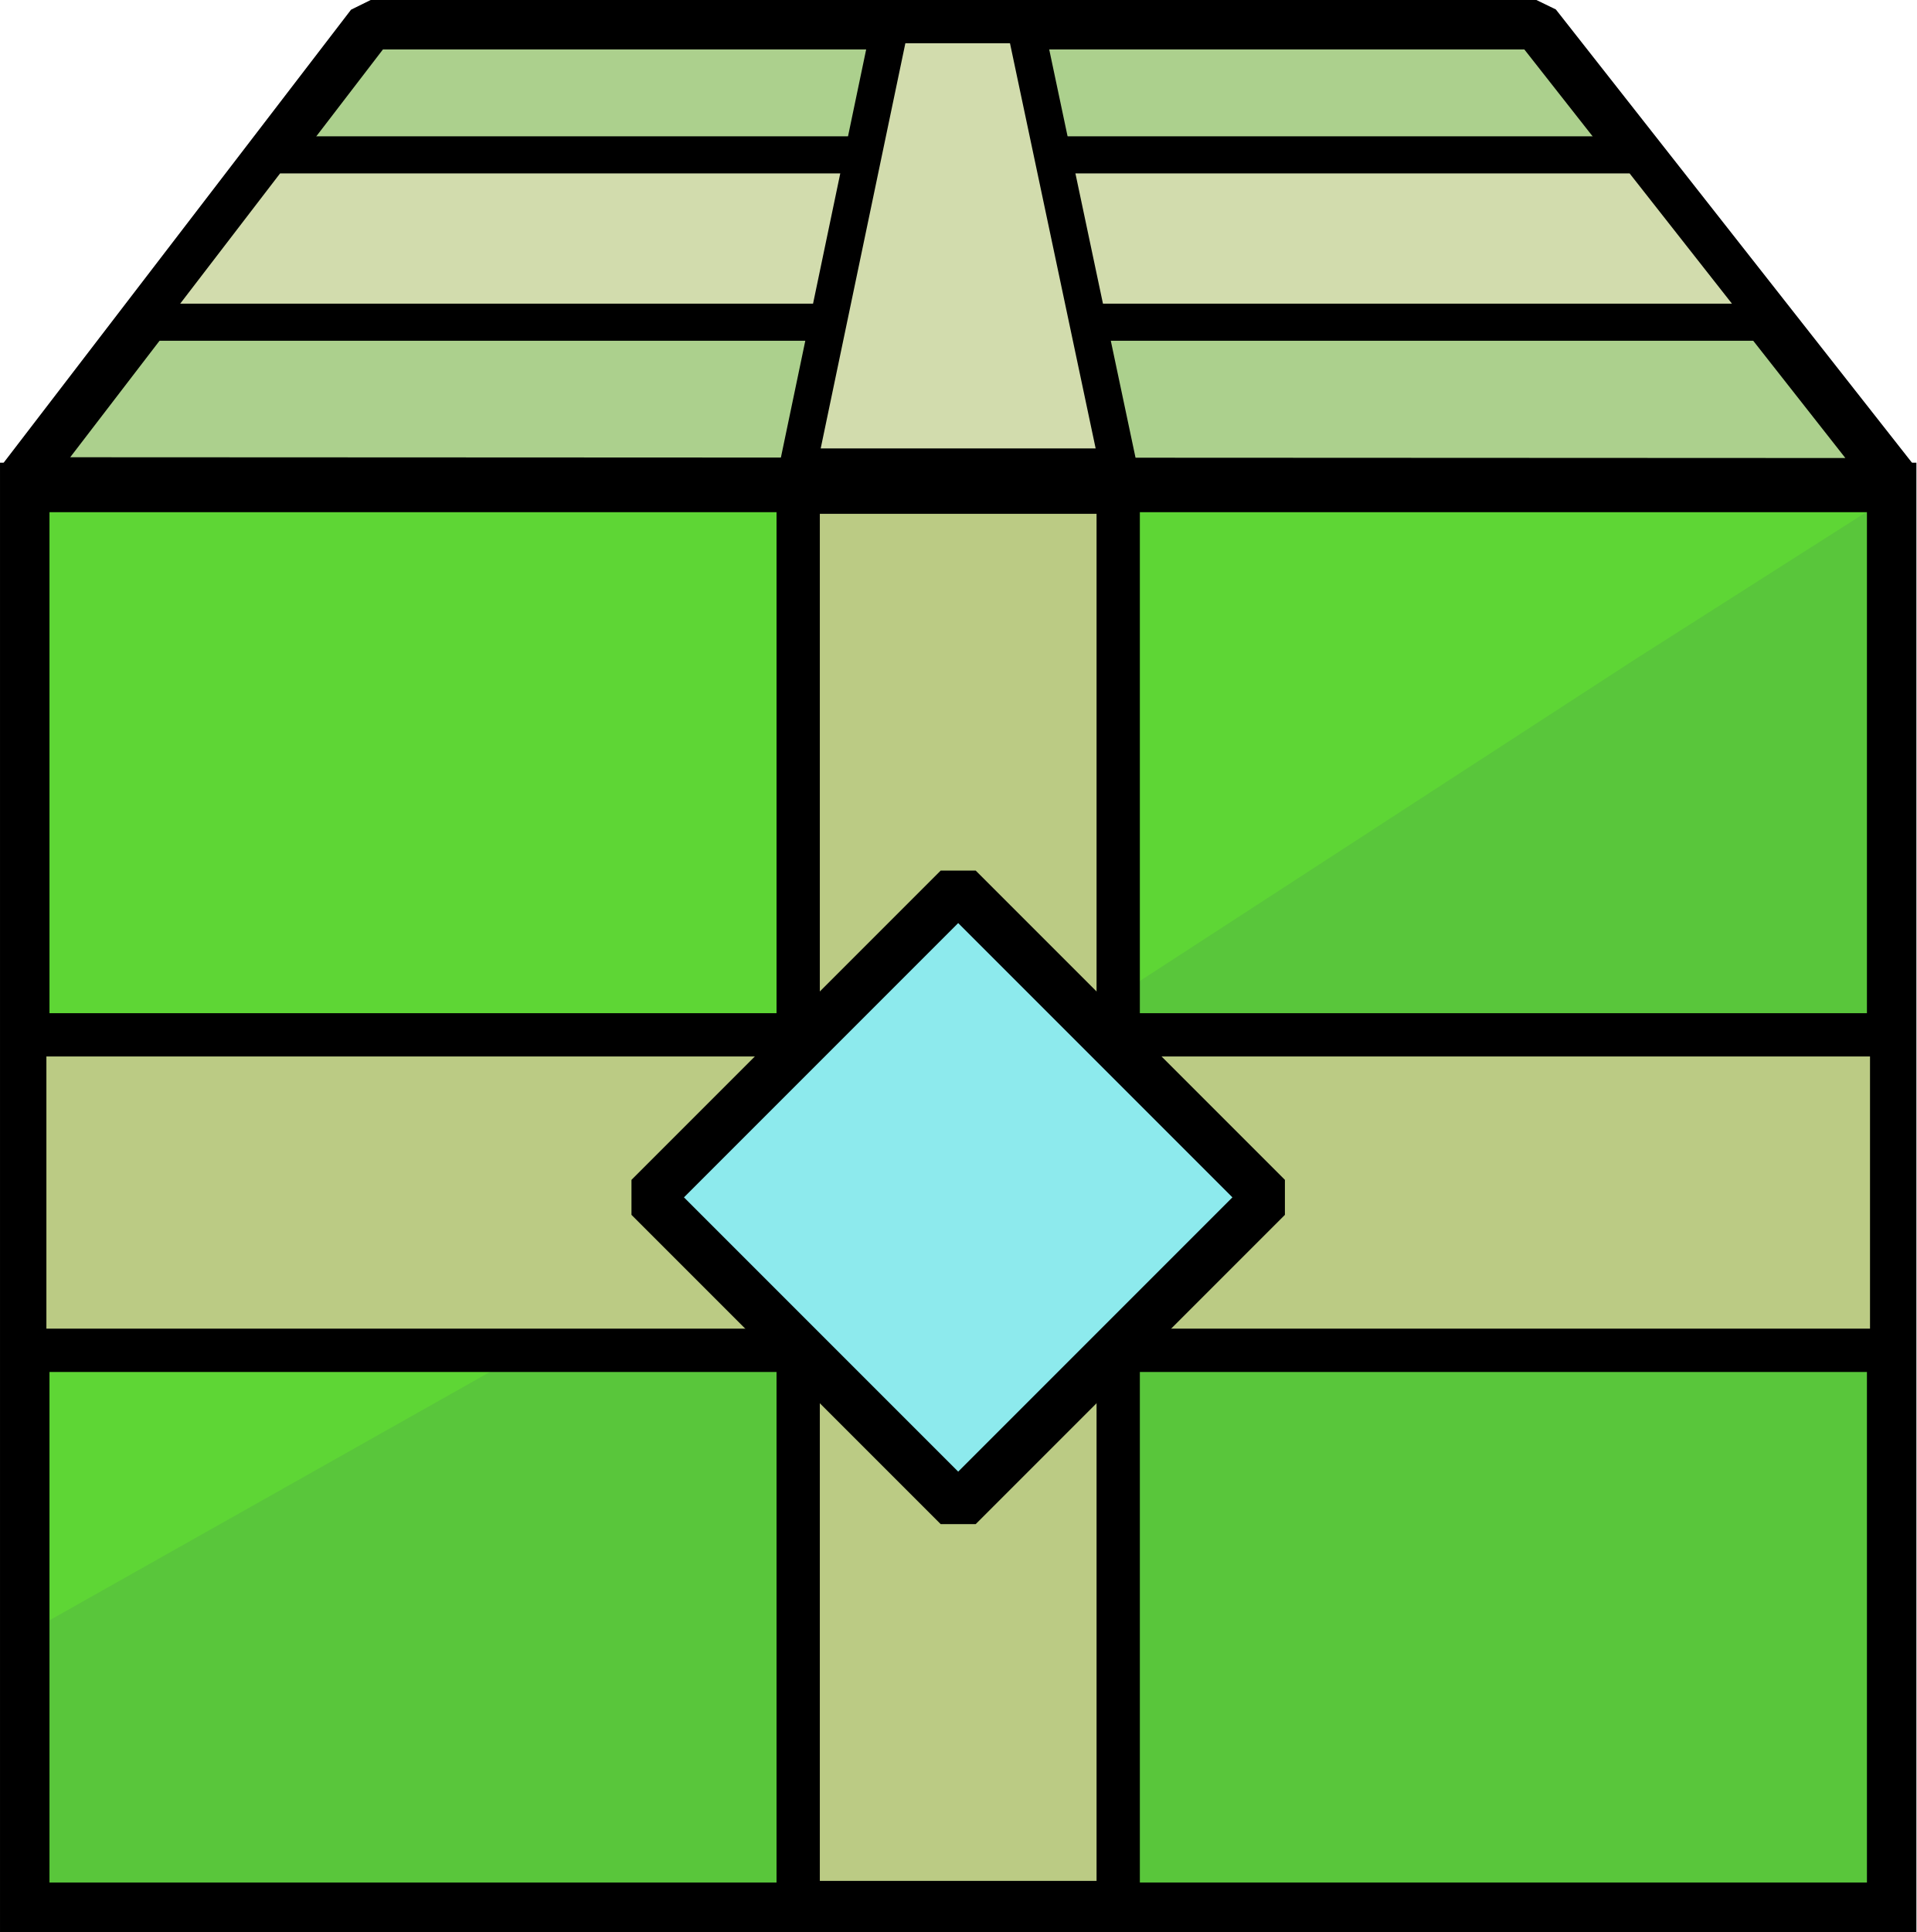
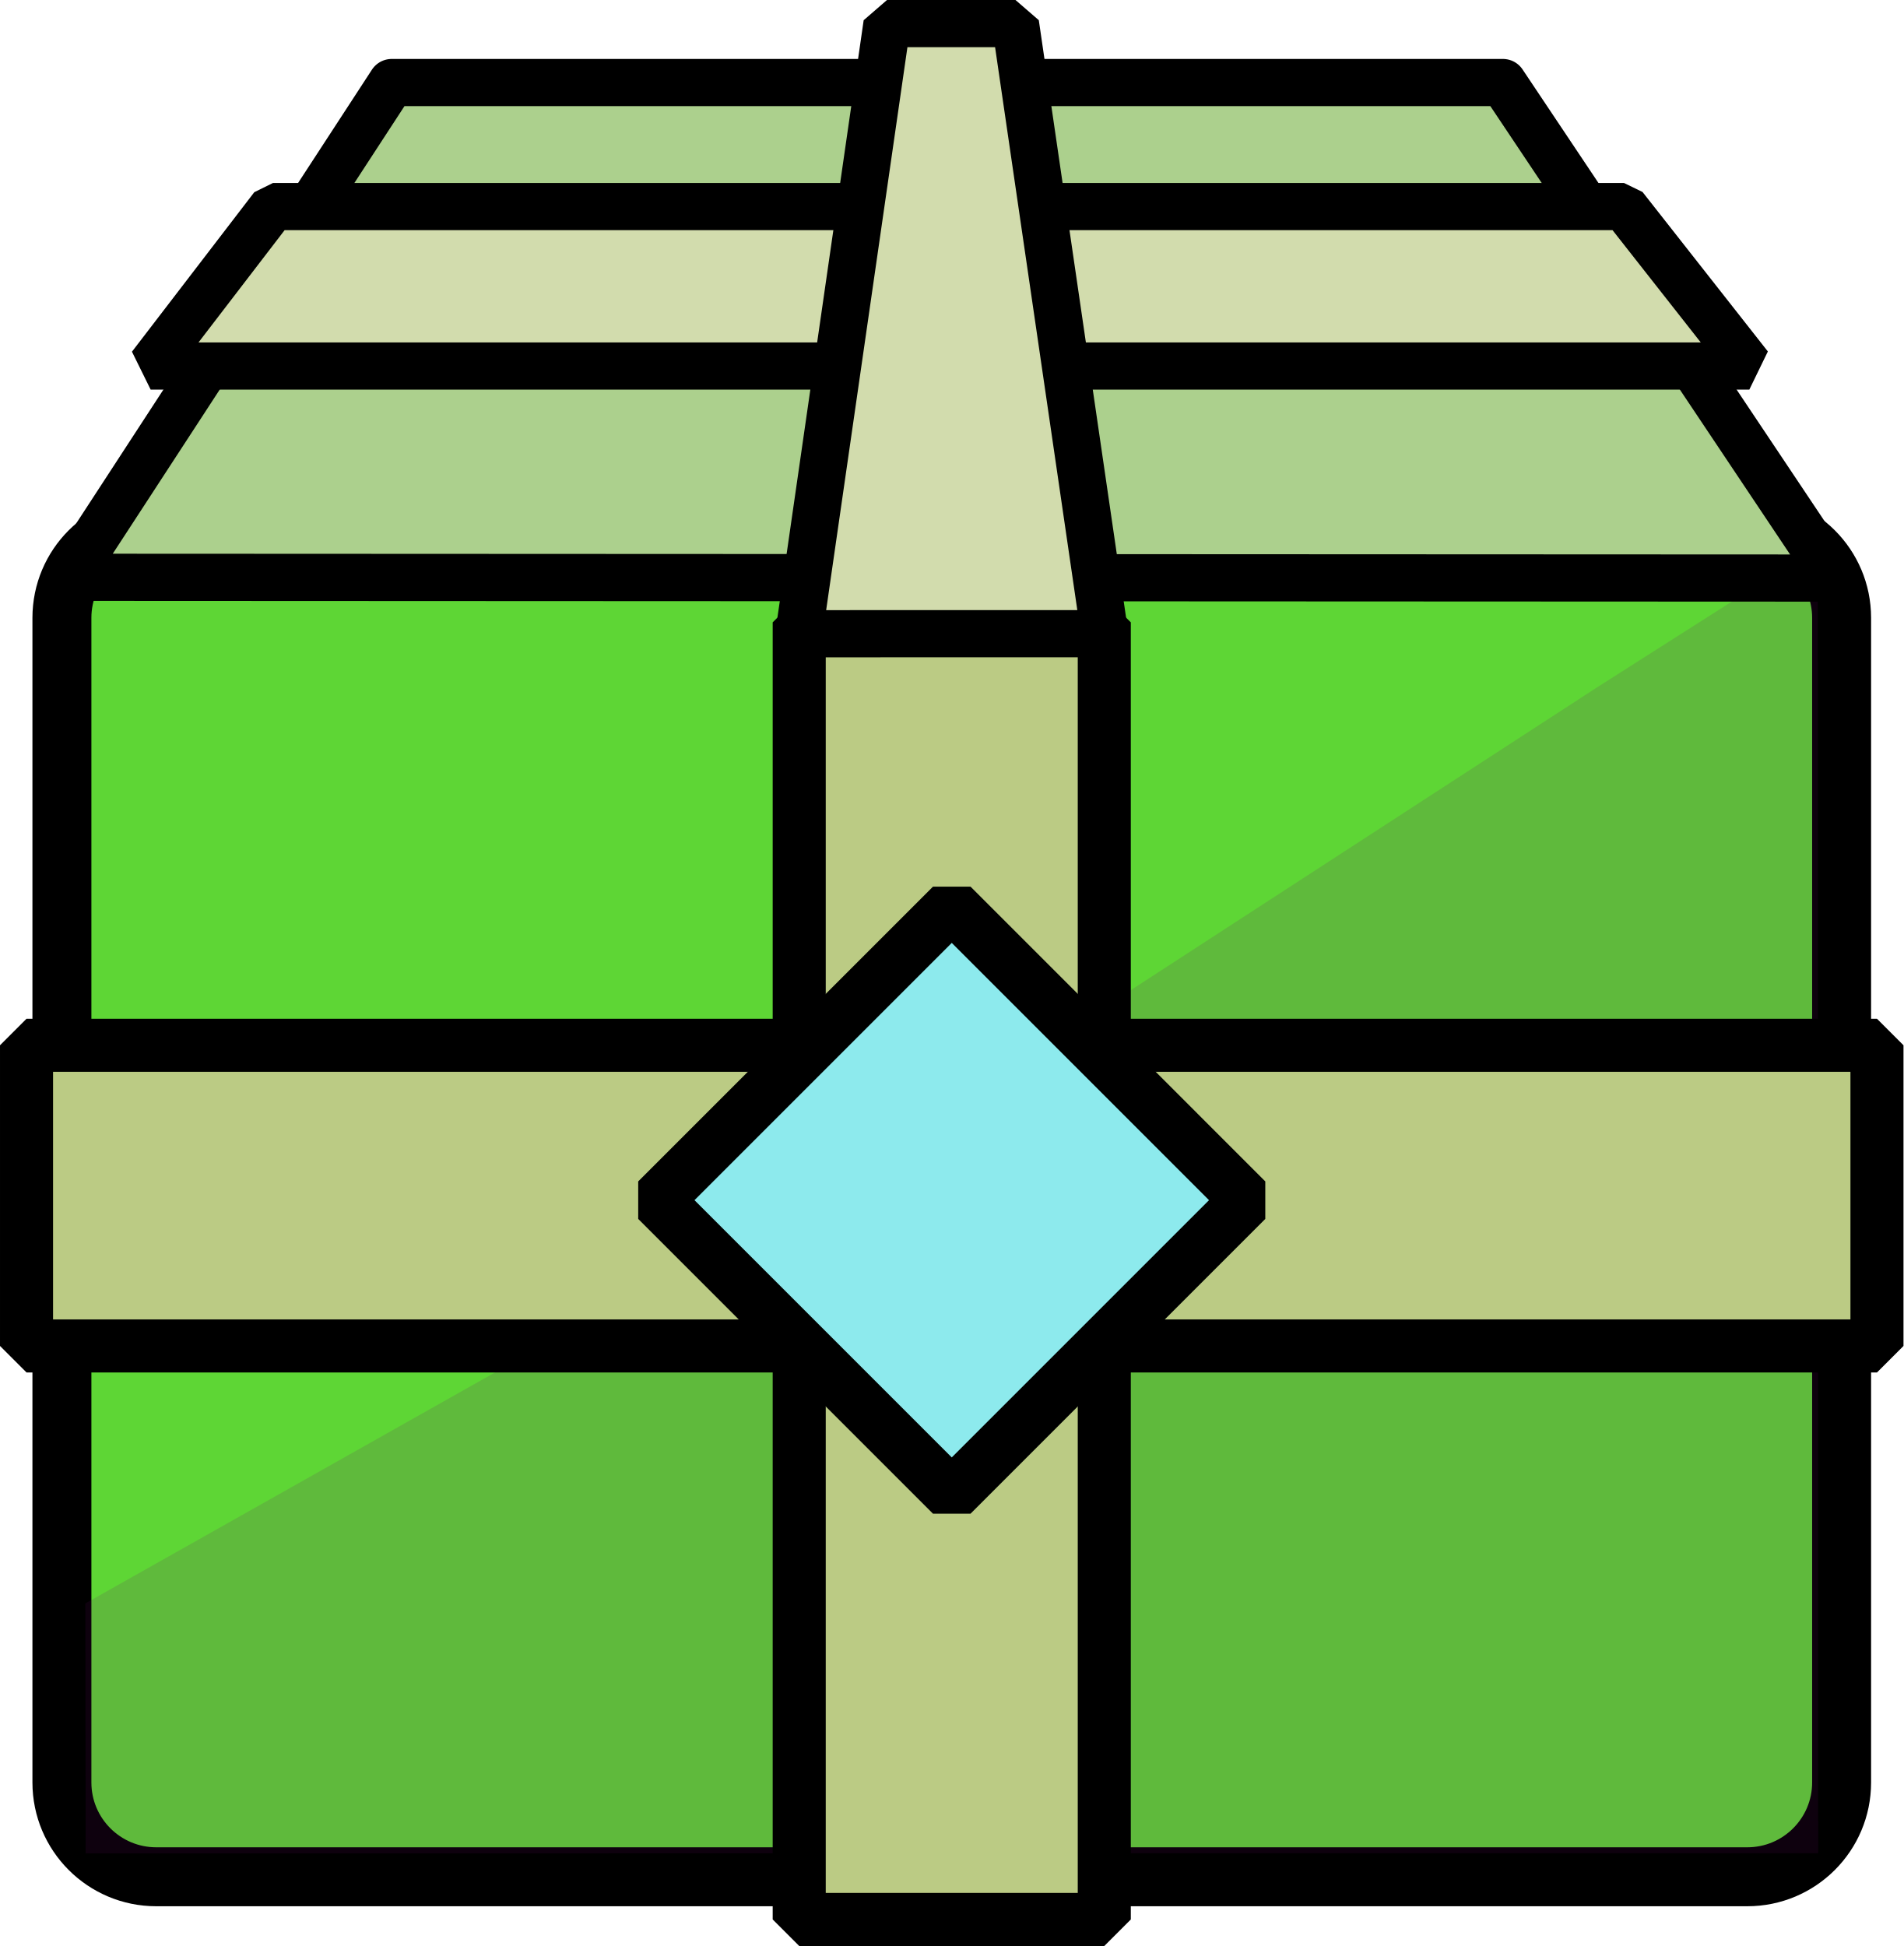
- <svg xmlns="http://www.w3.org/2000/svg" width="81.987mm" height="82.641mm" viewBox="0 0 81.987 82.641" version="1.1" id="svg1">
+ <svg xmlns="http://www.w3.org/2000/svg" width="85.427mm" height="87.335mm" viewBox="0 0 85.427 87.335" version="1.1" id="svg1">
  <defs id="defs1" />
-   <g id="layer1" transform="translate(-234.6796,-133.6833)">
-     <g id="g7" transform="translate(-52.70263,21.19056)">
-       <rect style="fill:#5ed635;fill-opacity:1;stroke:#000000;stroke-width:2.117;stroke-dasharray:none;stroke-opacity:1" id="rect1-3" width="79.87" height="60.732" x="288.441" y="133.343" />
-       <path style="fill:#3a4c66;fill-opacity:0.12;stroke:none;stroke-width:1.852;stroke-linejoin:bevel;stroke-dasharray:none;stroke-opacity:1" d="m 289.491,181.806 34.395,-19.39 33.435,-21.712 9.922,-6.316 0.017,58.63 -77.754,0.008 z" id="path5-4-6" />
-       <path id="rect2-5" style="fill:#acd08d;fill-opacity:1;stroke:#000000;stroke-width:2.117;stroke-linejoin:bevel;stroke-dasharray:none;stroke-opacity:1" d="m 303.241,113.551 h 49.871 l 15.397,19.593 -80.268,-0.035 z" />
-       <path id="rect3-6" style="fill:#d2dcad;fill-opacity:1;stroke:#000000;stroke-width:1.587;stroke-linejoin:bevel;stroke-dasharray:none" d="m 298.973,119.117 h 58.513 l 5.625,7.158 h -69.628 z" />
-       <path id="rect5-2" style="fill:#bbcb84;fill-opacity:1;stroke:#000000;stroke-width:1.852;stroke-linejoin:bevel;stroke-dasharray:none" d="m 288.441,156.758 h 79.87 v 13.494 h -79.87 z" />
-       <path id="rect5-2-9" style="fill:#bbcb84;fill-opacity:1;stroke:#000000;stroke-width:1.852;stroke-linejoin:bevel;stroke-dasharray:none" d="m 321.53,193.874 v -60.33 h 13.691 v 60.33 z" />
-       <path id="rect5-2-9-2" style="fill:#d2dcad;fill-opacity:1;stroke:#000000;stroke-width:1.587;stroke-linejoin:bevel;stroke-dasharray:none" d="m 321.517,132.467 3.953,-18.916 5.765,3.7e-4 4,18.916 z" />
-       <rect style="fill:#8deaed;fill-opacity:1;stroke:#000000;stroke-width:2.117;stroke-linejoin:bevel;stroke-dasharray:none;stroke-opacity:1" id="rect4-9" width="18.709" height="18.709" x="338.602" y="-125.791" transform="rotate(45)" />
+   <g id="layer1" transform="translate(-313.0337,-296.4239)">
+     <g id="g7" transform="translate(27.37132,186.577)">
+       <rect style="fill:#5ed635;fill-opacity:1;stroke:#000000;stroke-width:2.646;stroke-linecap:butt;stroke-linejoin:miter;stroke-dasharray:none;stroke-opacity:1" id="rect1-3" width="79.87" height="60.732" x="288.441" y="133.343" ry="4.233" />
+       <path style="fill:#690c6c;fill-opacity:0.136;stroke:none;stroke-width:1.852;stroke-linejoin:bevel;stroke-dasharray:none;stroke-opacity:1" d="m 289.491,181.806 34.395,-19.39 33.435,-21.712 9.922,-6.316 0.017,58.63 -77.754,0.008 z" id="path5-4-6" />
+       <path id="rect2-5" style="fill:#acd08d;fill-opacity:1;stroke:#000000;stroke-width:2.117;stroke-linecap:round;stroke-linejoin:round;stroke-dasharray:none;stroke-opacity:1" d="m 303.241,113.551 h 49.871 l 14.868,22.239 -79.21,-0.035 z" />
+       <path id="rect3-6" style="fill:#d2dcad;fill-opacity:1;stroke:#000000;stroke-width:2.117;stroke-linejoin:bevel;stroke-dasharray:none" d="m 297.914,119.117 h 60.63 l 5.625,7.158 h -71.745 z" />
+       <path id="rect5-2" style="fill:#bbcb84;fill-opacity:1;stroke:#000000;stroke-width:2.381;stroke-linejoin:bevel;stroke-dasharray:none" d="m 286.853,156.758 h 83.045 v 13.494 h -83.045 z" />
+       <path id="rect5-2-9" style="fill:#bbcb84;fill-opacity:1;stroke:#000000;stroke-width:2.381;stroke-linejoin:bevel;stroke-dasharray:none" d="m 321.53,195.991 v -58.213 h 13.691 v 58.213 z" />
+       <path id="rect5-2-9-2" style="fill:#d2dcad;fill-opacity:1;stroke:#000000;stroke-width:2.117;stroke-linejoin:bevel;stroke-dasharray:none" d="m 321.517,138.288 3.953,-27.383 5.765,3.7e-4 4,27.382 z" />
+       <rect style="fill:#8deaed;fill-opacity:1;stroke:#000000;stroke-width:2.381;stroke-linejoin:bevel;stroke-dasharray:none;stroke-opacity:1" id="rect4-9" width="18.709" height="18.709" x="338.602" y="-125.791" transform="rotate(45)" />
    </g>
  </g>
</svg>
